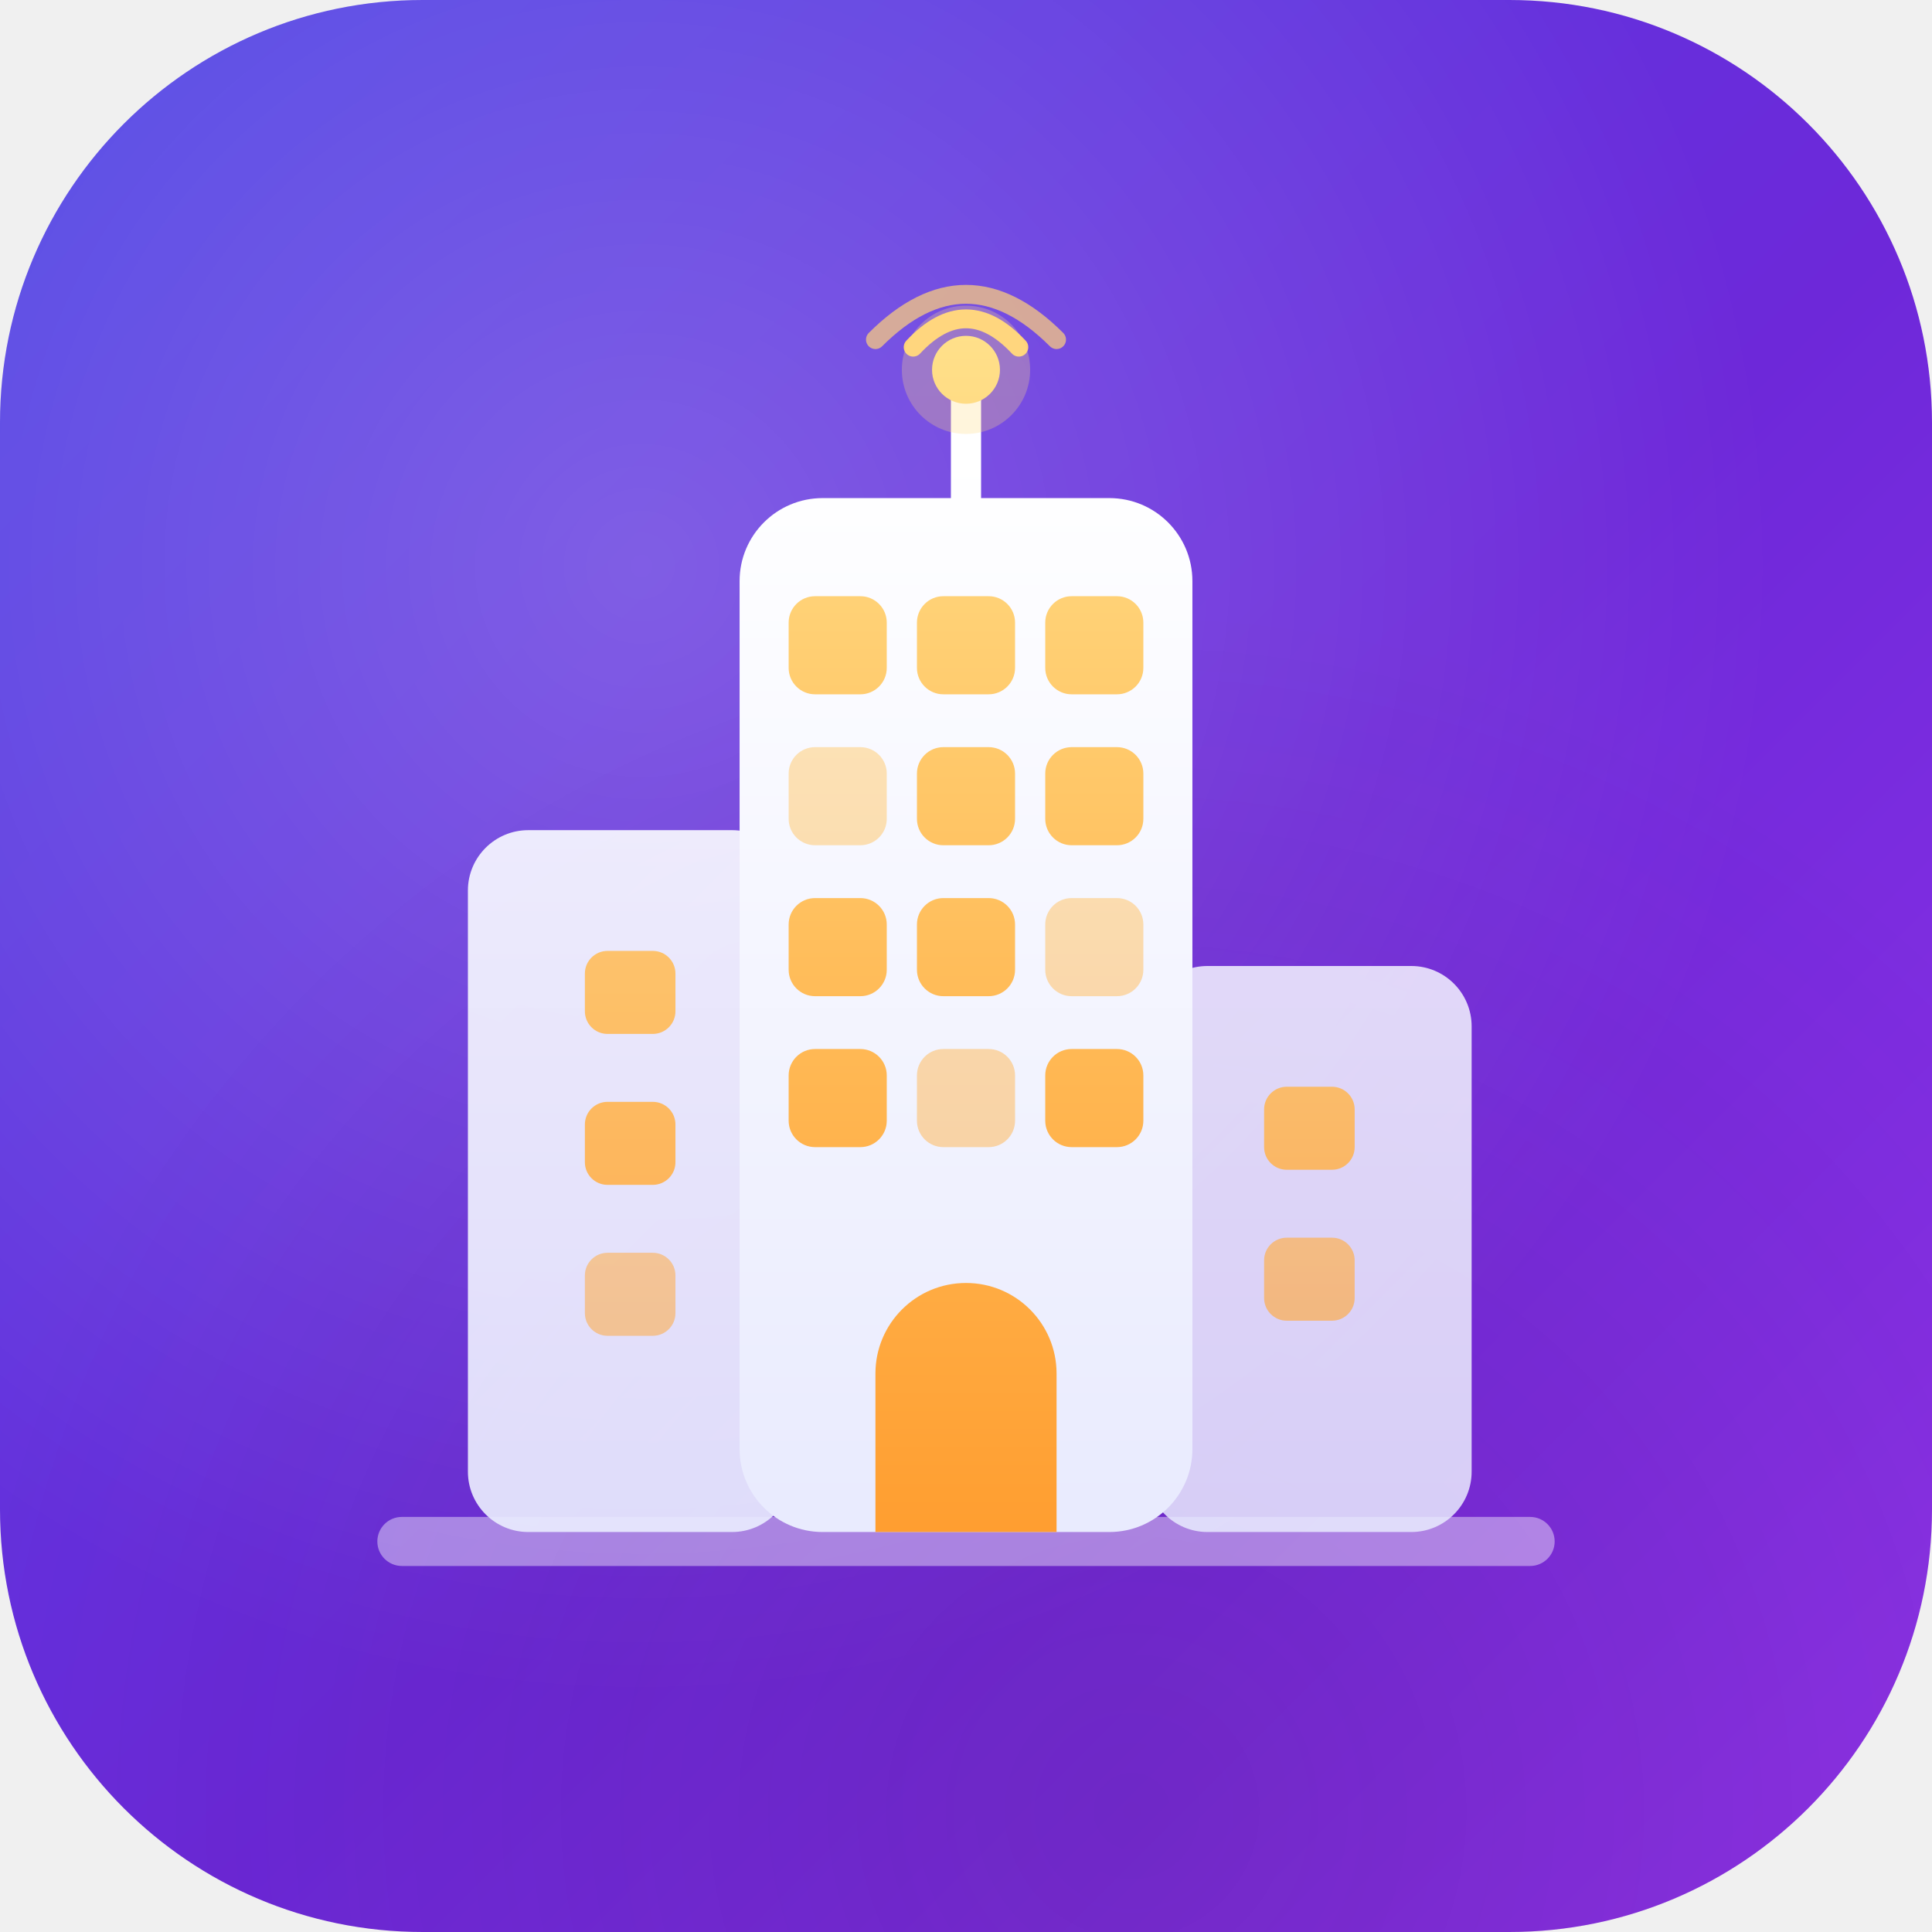
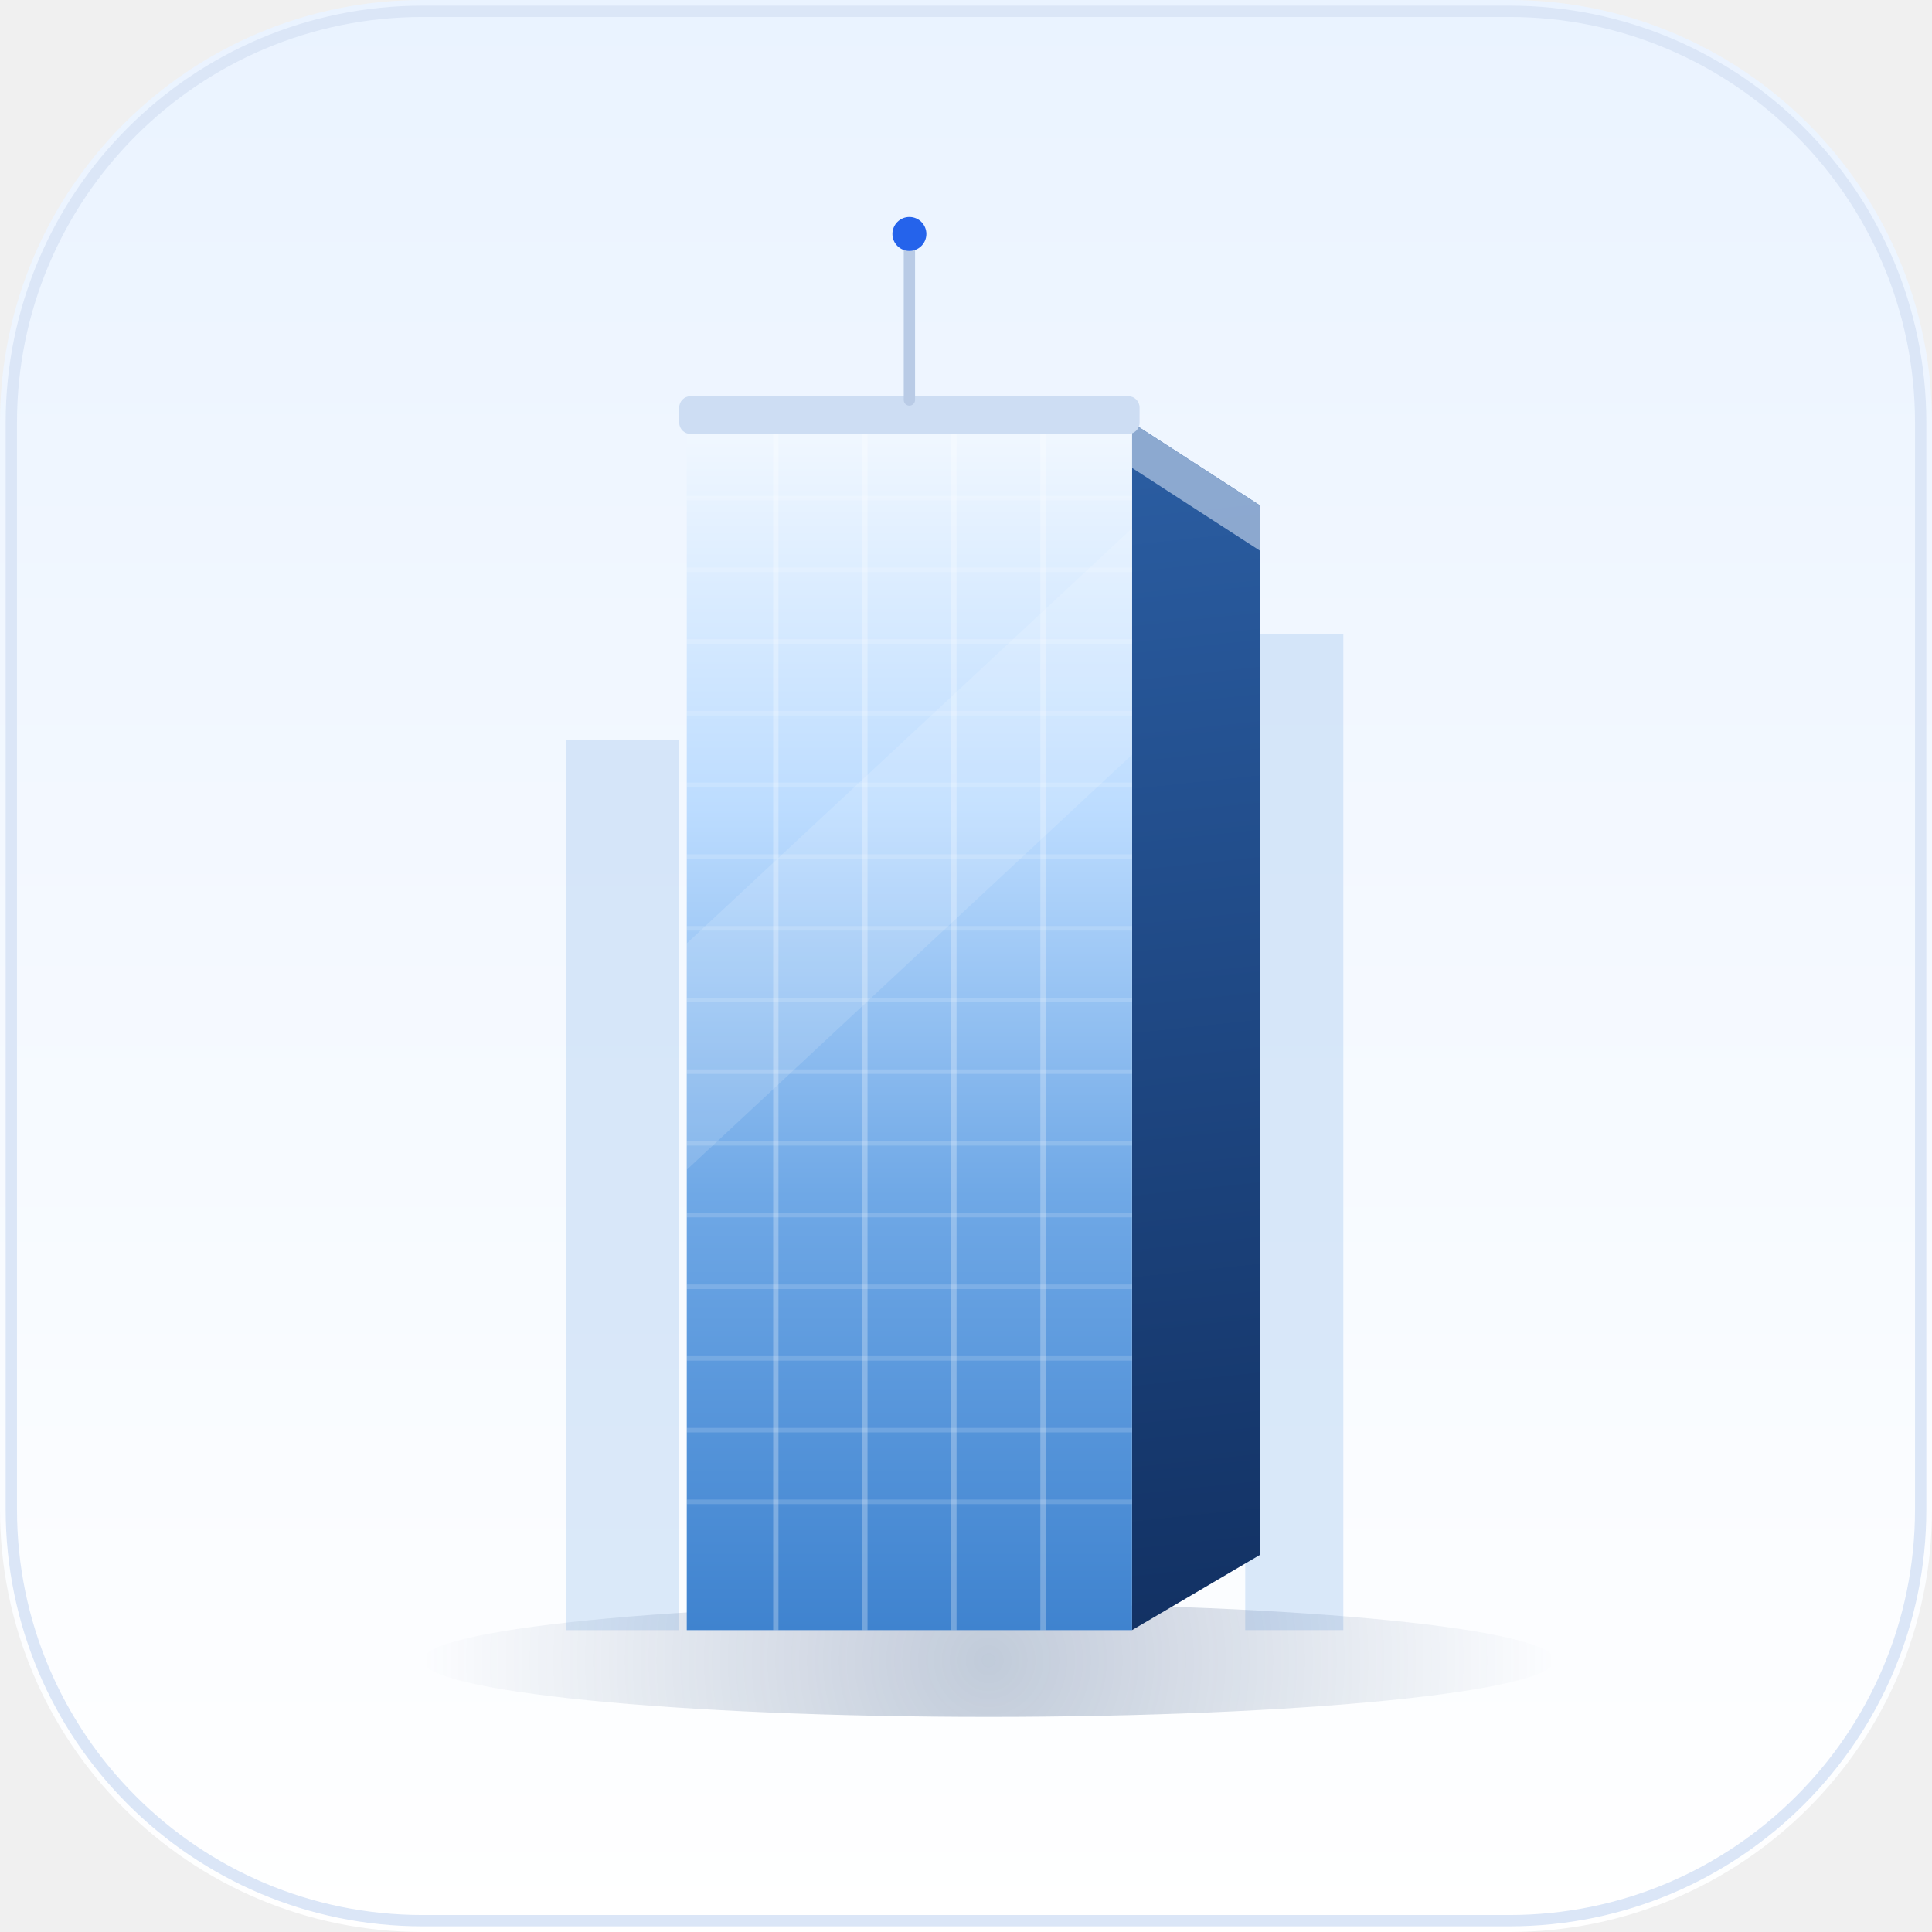
- <svg xmlns="http://www.w3.org/2000/svg" width="512" height="512" viewBox="0 0 512 512" fill="none">
+ <svg xmlns="http://www.w3.org/2000/svg" width="512" height="512" viewBox="0 0 512 512" fill="none" role="img" aria-label="ועד">
  <defs>
-     <linearGradient id="tile" x1="0" y1="0" x2="512" y2="512" gradientUnits="userSpaceOnUse">
-       <stop stop-color="#4f46e5" />
-       <stop offset="0.55" stop-color="#6d28d9" />
-       <stop offset="1" stop-color="#9333ea" />
+     <linearGradient id="tile" x1="0" y1="0" x2="0" y2="512" gradientUnits="userSpaceOnUse">
+       <stop stop-color="#eaf3ff" />
+       <stop offset="1" stop-color="#ffffff" />
    </linearGradient>
-     <linearGradient id="tower" x1="0" y1="120" x2="0" y2="414" gradientUnits="userSpaceOnUse">
-       <stop stop-color="#ffffff" />
-       <stop offset="1" stop-color="#e8eafe" />
+     <linearGradient id="glass" x1="0" y1="112" x2="0" y2="432" gradientUnits="userSpaceOnUse">
+       <stop stop-color="#f2f8ff" />
+       <stop offset="0.32" stop-color="#bcdcff" />
+       <stop offset="0.64" stop-color="#6fa8e6" />
+       <stop offset="1" stop-color="#3f83cf" />
    </linearGradient>
-     <linearGradient id="warm" x1="0" y1="88" x2="0" y2="410" gradientUnits="userSpaceOnUse">
-       <stop stop-color="#ffe08a" />
-       <stop offset="1" stop-color="#ff9d2f" />
+     <linearGradient id="side" x1="300" y1="112" x2="334" y2="432" gradientUnits="userSpaceOnUse">
+       <stop stop-color="#2b5ea3" />
+       <stop offset="1" stop-color="#123163" />
    </linearGradient>
-     <radialGradient id="glow" cx="170" cy="150" r="300" gradientUnits="userSpaceOnUse">
-       <stop stop-color="#ffffff" stop-opacity="0.2" />
-       <stop offset="1" stop-color="#ffffff" stop-opacity="0" />
+     <radialGradient id="gnd" cx="262" cy="440" r="150" gradientUnits="userSpaceOnUse">
+       <stop stop-color="#294a7a" stop-opacity="0.28" />
+       <stop offset="1" stop-color="#294a7a" stop-opacity="0" />
    </radialGradient>
-     <radialGradient id="vig" cx="300" cy="480" r="320" gradientUnits="userSpaceOnUse">
-       <stop stop-color="#1b0b3a" stop-opacity="0.16" />
-       <stop offset="1" stop-color="#1b0b3a" stop-opacity="0" />
-     </radialGradient>
+     <clipPath id="fclip">
+       <rect x="182" y="112" width="118" height="320" />
+     </clipPath>
  </defs>
  <rect width="512" height="512" rx="112" fill="url(#tile)" />
-   <rect width="512" height="512" rx="112" fill="url(#glow)" />
-   <rect width="512" height="512" rx="112" fill="url(#vig)" />
-   <rect x="100" y="402" width="312" height="13" rx="6.5" fill="#ffffff" opacity="0.42" />
-   <rect x="124" y="220" width="86" height="186" rx="16" fill="url(#tower)" opacity="0.92" />
-   <rect x="304" y="256" width="86" height="150" rx="16" fill="url(#tower)" opacity="0.85" />
-   <rect x="196" y="132" width="120" height="274" rx="22" fill="url(#tower)" />
-   <path d="M232 90 Q256 66 280 90" stroke="#ffd27a" stroke-width="5" stroke-linecap="round" fill="none" opacity="0.7" />
-   <path d="M242 92 Q256 77 270 92" stroke="#ffd27a" stroke-width="5" stroke-linecap="round" fill="none" />
-   <rect x="252" y="100" width="8" height="36" rx="4" fill="url(#tower)" />
-   <circle cx="256" cy="98" r="17" fill="url(#warm)" opacity="0.28" />
-   <circle cx="256" cy="98" r="9" fill="url(#warm)" />
-   <g fill="url(#warm)">
-     <rect x="209" y="158" width="26" height="26" rx="7" />
-     <rect x="243" y="158" width="26" height="26" rx="7" />
-     <rect x="277" y="158" width="26" height="26" rx="7" />
-     <rect x="209" y="198" width="26" height="26" rx="7" opacity="0.5" />
-     <rect x="243" y="198" width="26" height="26" rx="7" />
-     <rect x="277" y="198" width="26" height="26" rx="7" />
-     <rect x="209" y="238" width="26" height="26" rx="7" />
-     <rect x="243" y="238" width="26" height="26" rx="7" />
-     <rect x="277" y="238" width="26" height="26" rx="7" opacity="0.5" />
-     <rect x="209" y="278" width="26" height="26" rx="7" />
-     <rect x="243" y="278" width="26" height="26" rx="7" opacity="0.5" />
-     <rect x="277" y="278" width="26" height="26" rx="7" />
+   <rect data-edge="1" x="3" y="3" width="506" height="506" rx="109" fill="none" stroke="#dbe6f7" stroke-width="3" />
+   <rect x="150" y="196" width="30" height="236" fill="#9ec2ee" opacity="0.35" />
+   <rect x="330" y="168" width="26" height="264" fill="#b7d3f4" opacity="0.5" />
+   <ellipse cx="262" cy="440" rx="150" ry="15" fill="url(#gnd)" />
+   <path d="M300 112 L334 134 L334 412 L300 432 Z" fill="url(#side)" />
+   <path d="M300 112 L334 134 L334 146 L300 124 Z" fill="#9db6d8" opacity="0.85" />
+   <rect x="182" y="112" width="118" height="320" fill="url(#glass)" />
+   <rect x="180" y="105" width="122" height="10" rx="3" fill="#cdddf3" />
+   <g clip-path="url(#fclip)">
+     <line x1="205.6" y1="115" x2="205.6" y2="432" stroke="#ffffff" stroke-opacity="0.28" stroke-width="1.4" />
+     <line x1="229.2" y1="115" x2="229.2" y2="432" stroke="#ffffff" stroke-opacity="0.28" stroke-width="1.4" />
+     <line x1="252.8" y1="115" x2="252.8" y2="432" stroke="#ffffff" stroke-opacity="0.28" stroke-width="1.4" />
+     <line x1="276.4" y1="115" x2="276.4" y2="432" stroke="#ffffff" stroke-opacity="0.28" stroke-width="1.4" />
+     <line x1="182" y1="132" x2="300" y2="132" stroke="#ffffff" stroke-opacity="0.16" stroke-width="1.2" />
+     <line x1="182" y1="151" x2="300" y2="151" stroke="#ffffff" stroke-opacity="0.16" stroke-width="1.2" />
+     <line x1="182" y1="170" x2="300" y2="170" stroke="#ffffff" stroke-opacity="0.16" stroke-width="1.2" />
+     <line x1="182" y1="189" x2="300" y2="189" stroke="#ffffff" stroke-opacity="0.16" stroke-width="1.2" />
+     <line x1="182" y1="208" x2="300" y2="208" stroke="#ffffff" stroke-opacity="0.16" stroke-width="1.2" />
+     <line x1="182" y1="227" x2="300" y2="227" stroke="#ffffff" stroke-opacity="0.16" stroke-width="1.2" />
+     <line x1="182" y1="246" x2="300" y2="246" stroke="#ffffff" stroke-opacity="0.16" stroke-width="1.2" />
+     <line x1="182" y1="265" x2="300" y2="265" stroke="#ffffff" stroke-opacity="0.16" stroke-width="1.2" />
+     <line x1="182" y1="284" x2="300" y2="284" stroke="#ffffff" stroke-opacity="0.16" stroke-width="1.2" />
+     <line x1="182" y1="303" x2="300" y2="303" stroke="#ffffff" stroke-opacity="0.16" stroke-width="1.2" />
+     <line x1="182" y1="322" x2="300" y2="322" stroke="#ffffff" stroke-opacity="0.16" stroke-width="1.2" />
+     <line x1="182" y1="341" x2="300" y2="341" stroke="#ffffff" stroke-opacity="0.16" stroke-width="1.2" />
+     <line x1="182" y1="360" x2="300" y2="360" stroke="#ffffff" stroke-opacity="0.16" stroke-width="1.2" />
+     <line x1="182" y1="379" x2="300" y2="379" stroke="#ffffff" stroke-opacity="0.16" stroke-width="1.2" />
+     <line x1="182" y1="398" x2="300" y2="398" stroke="#ffffff" stroke-opacity="0.16" stroke-width="1.2" />
+     <path d="M182 250 L300 140 L300 200 L182 310 Z" fill="#ffffff" opacity="0.14" />
  </g>
-   <g fill="url(#warm)">
-     <rect x="155" y="252" width="24" height="22" rx="6" opacity="0.9" />
-     <rect x="155" y="292" width="24" height="22" rx="6" opacity="0.9" />
-     <rect x="155" y="332" width="24" height="22" rx="6" opacity="0.55" />
-     <rect x="335" y="288" width="24" height="22" rx="6" opacity="0.85" />
-     <rect x="335" y="328" width="24" height="22" rx="6" opacity="0.65" />
-   </g>
-   <path d="M232 406 L232 364 A24 24 0 0 1 280 364 L280 406 Z" fill="url(#warm)" />
+   <line x1="241" y1="106" x2="241" y2="65" stroke="#b9cbe6" stroke-width="3" stroke-linecap="round" />
+   <circle cx="241" cy="62" r="4.5" fill="#2563eb" />
</svg>
